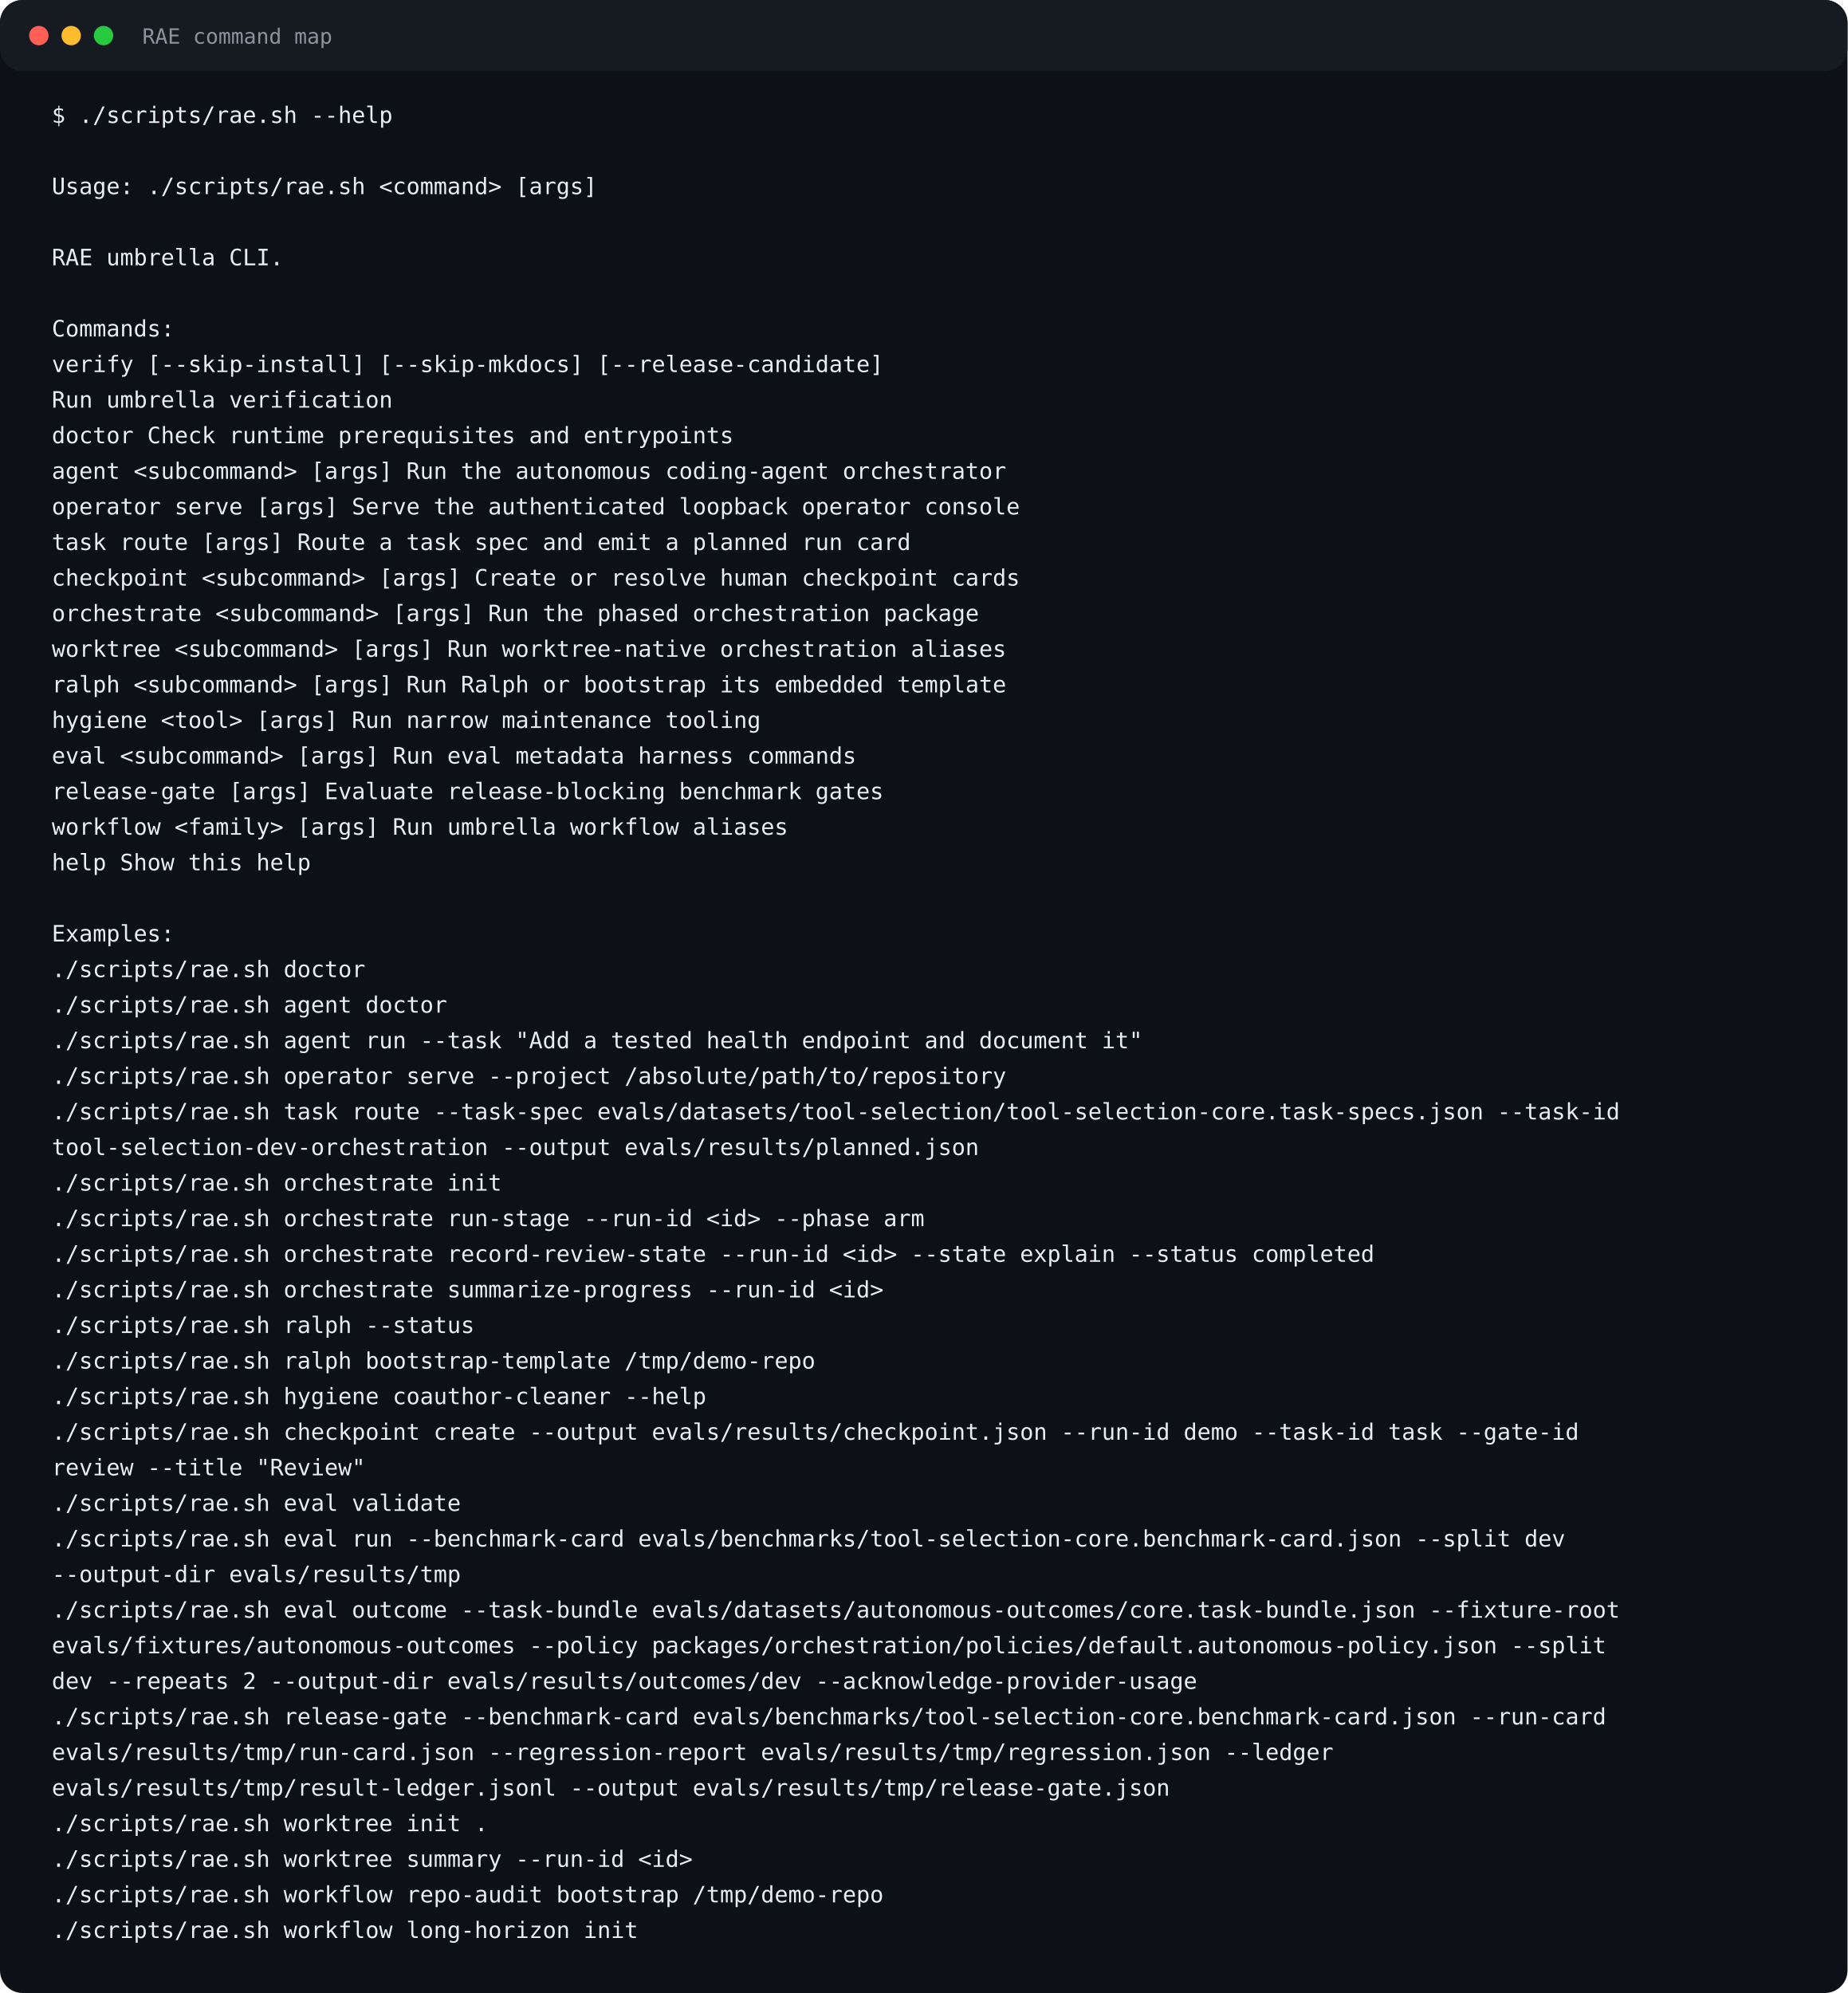
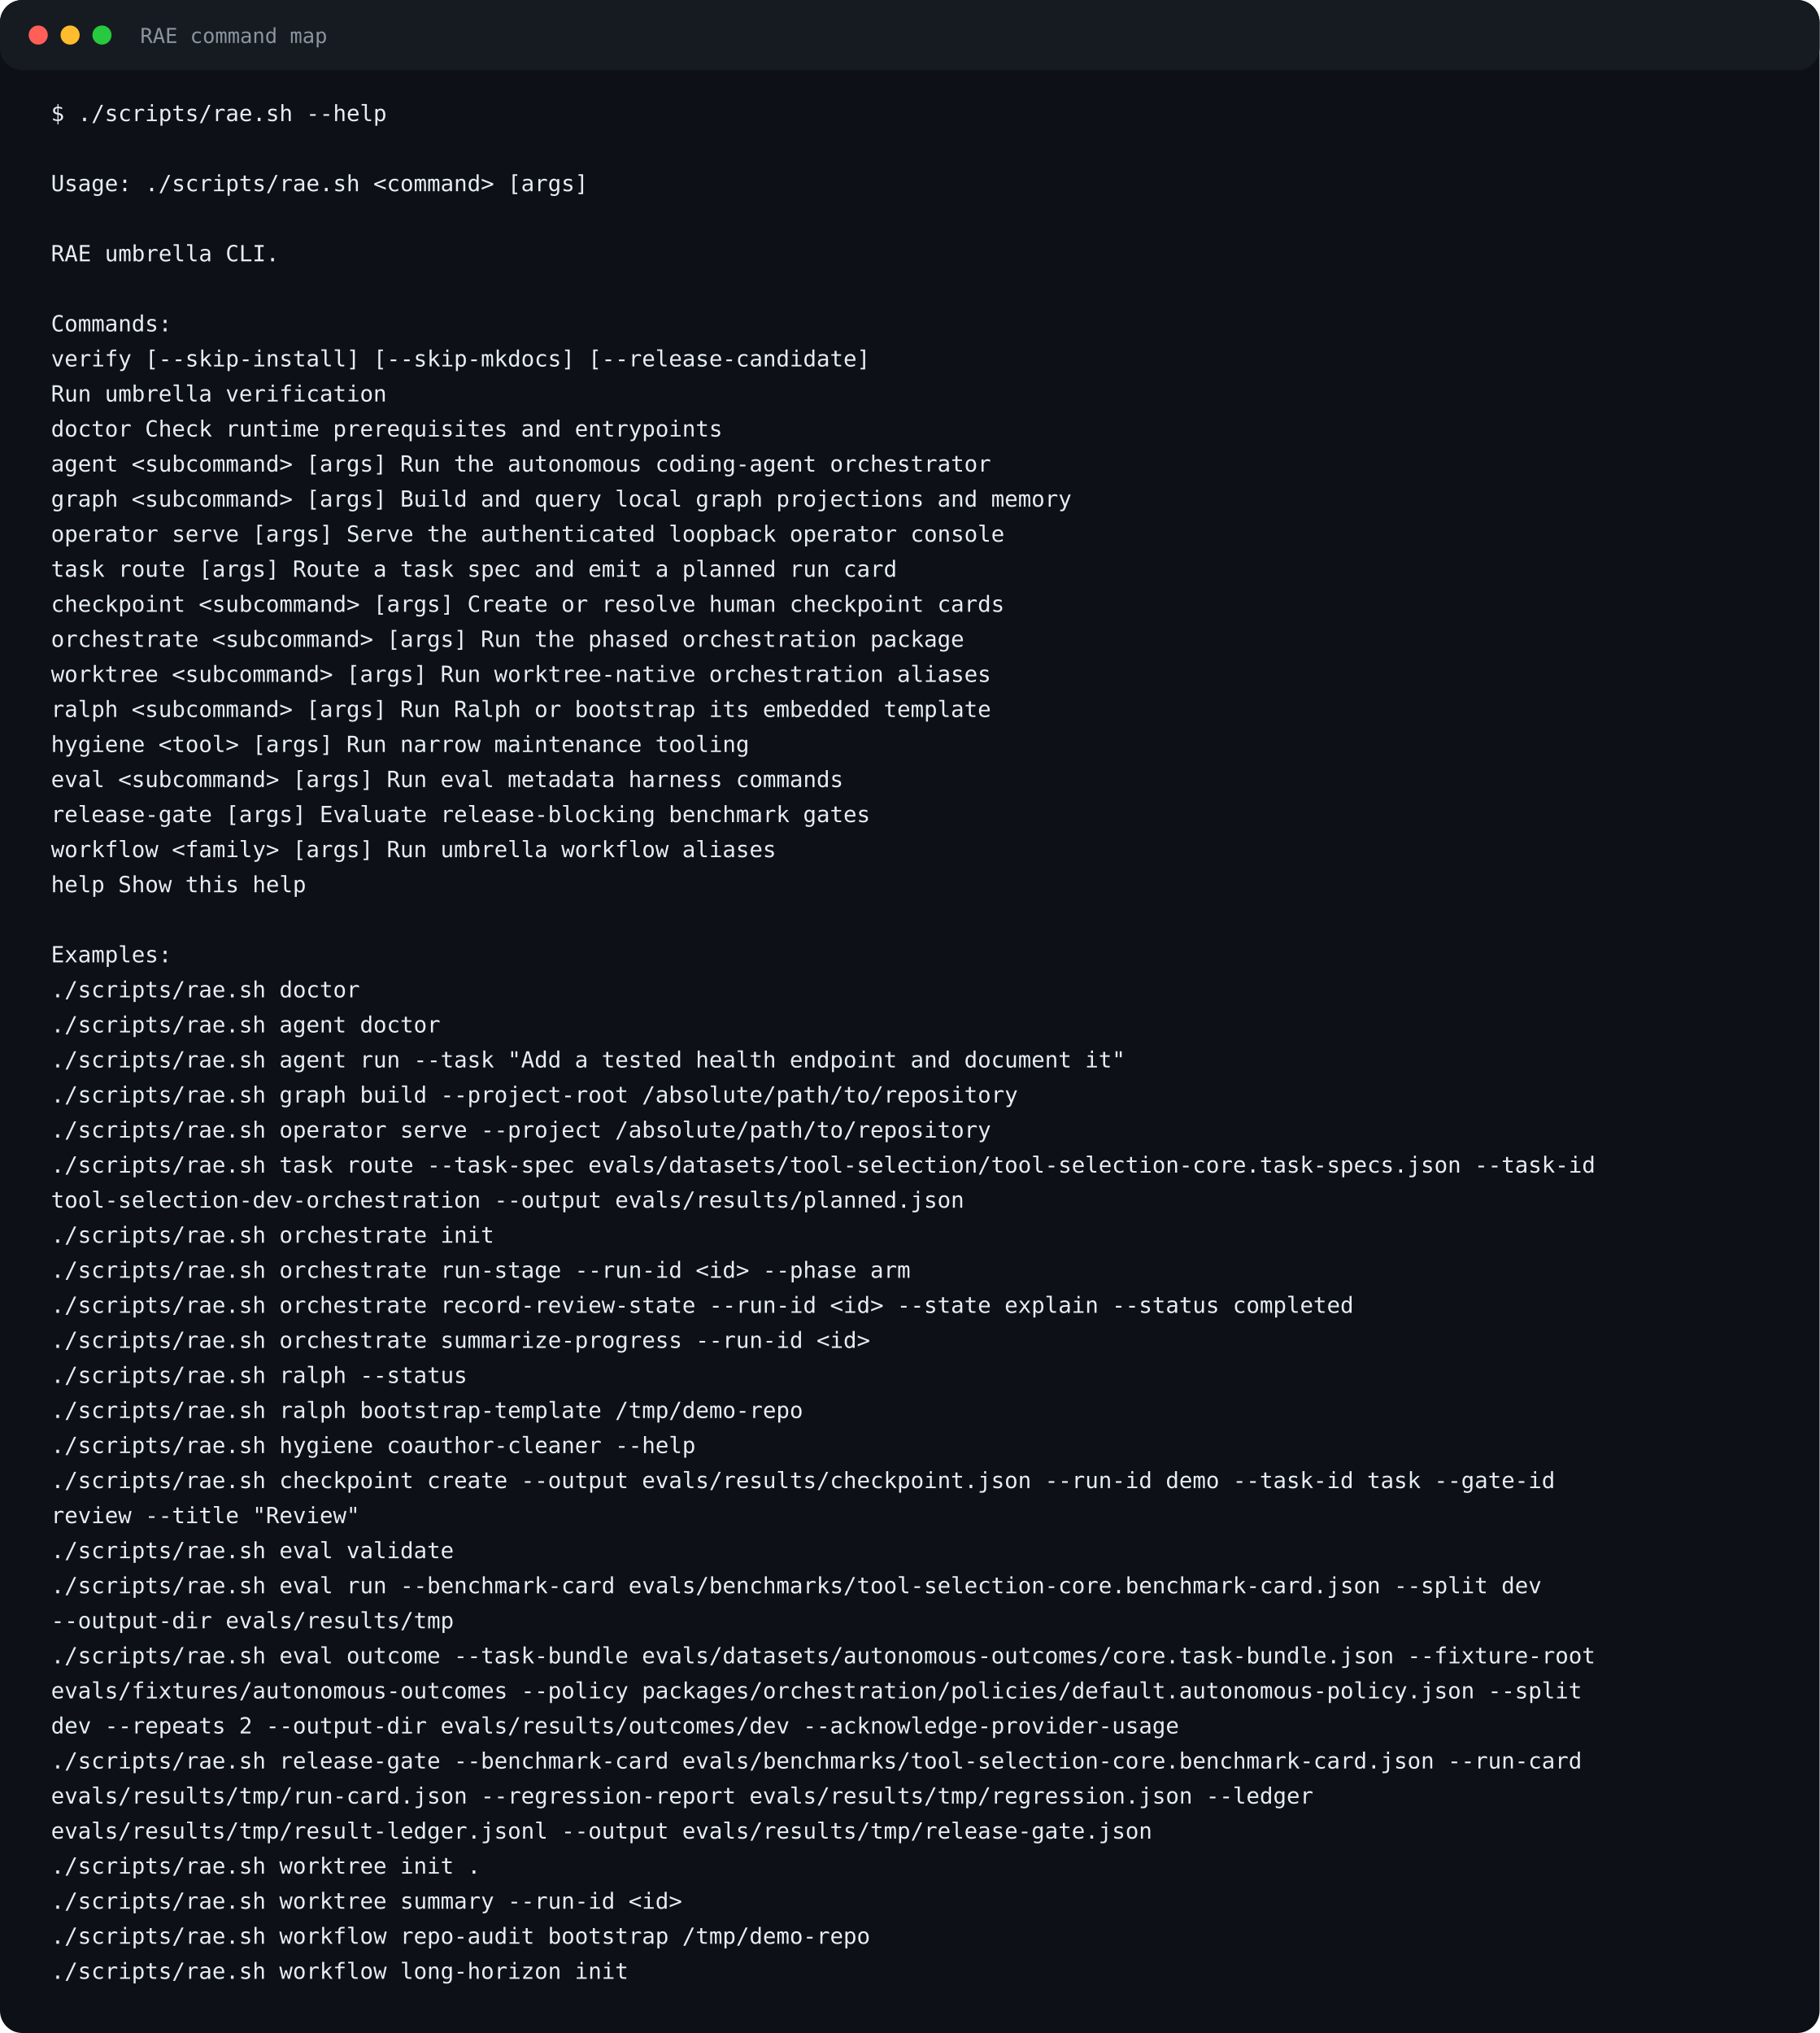
- <svg xmlns="http://www.w3.org/2000/svg" width="1142" height="1232" viewBox="0 0 1142 1232" role="img" aria-labelledby="title description">
+ <svg xmlns="http://www.w3.org/2000/svg" width="1142" height="1276" viewBox="0 0 1142 1276" role="img" aria-labelledby="title description">
  <style>
    .line { fill: #e6edf3; font: 14px ui-monospace, SFMono-Regular, Menlo, Consolas, monospace; }
    .chrome { fill: #8b949e; font: 13px ui-monospace, SFMono-Regular, Menlo, Consolas, monospace; }
  </style>
-   <rect width="1142" height="1232" rx="14" fill="#0d1117" />
+   <rect width="1142" height="1276" rx="14" fill="#0d1117" />
  <rect width="1142" height="44" rx="14" fill="#161b22" />
  <circle cx="24" cy="22" r="6" fill="#ff5f56" />
  <circle cx="44" cy="22" r="6" fill="#ffbd2e" />
  <circle cx="64" cy="22" r="6" fill="#27c93f" />
  <text x="88" y="27" class="chrome">RAE command map</text>
  <text x="32" y="76" class="line">$ ./scripts/rae.sh --help</text>
  <text x="32" y="98" class="line" />
  <text x="32" y="120" class="line">Usage: ./scripts/rae.sh &lt;command&gt; [args]</text>
  <text x="32" y="142" class="line" />
  <text x="32" y="164" class="line">RAE umbrella CLI.</text>
  <text x="32" y="186" class="line" />
  <text x="32" y="208" class="line">Commands:</text>
  <text x="32" y="230" class="line">  verify [--skip-install] [--skip-mkdocs] [--release-candidate]</text>
  <text x="32" y="252" class="line">                                       Run umbrella verification</text>
  <text x="32" y="274" class="line">  doctor                               Check runtime prerequisites and entrypoints</text>
  <text x="32" y="296" class="line">  agent &lt;subcommand&gt; [args]            Run the autonomous coding-agent orchestrator</text>
-   <text x="32" y="318" class="line">  operator serve [args]                Serve the authenticated loopback operator console</text>
-   <text x="32" y="340" class="line">  task route [args]                    Route a task spec and emit a planned run card</text>
-   <text x="32" y="362" class="line">  checkpoint &lt;subcommand&gt; [args]       Create or resolve human checkpoint cards</text>
-   <text x="32" y="384" class="line">  orchestrate &lt;subcommand&gt; [args]      Run the phased orchestration package</text>
-   <text x="32" y="406" class="line">  worktree &lt;subcommand&gt; [args]         Run worktree-native orchestration aliases</text>
-   <text x="32" y="428" class="line">  ralph &lt;subcommand&gt; [args]            Run Ralph or bootstrap its embedded template</text>
-   <text x="32" y="450" class="line">  hygiene &lt;tool&gt; [args]                Run narrow maintenance tooling</text>
-   <text x="32" y="472" class="line">  eval &lt;subcommand&gt; [args]             Run eval metadata harness commands</text>
-   <text x="32" y="494" class="line">  release-gate [args]                  Evaluate release-blocking benchmark gates</text>
-   <text x="32" y="516" class="line">  workflow &lt;family&gt; [args]             Run umbrella workflow aliases</text>
-   <text x="32" y="538" class="line">  help                                 Show this help</text>
-   <text x="32" y="560" class="line" />
-   <text x="32" y="582" class="line">Examples:</text>
-   <text x="32" y="604" class="line">  ./scripts/rae.sh doctor</text>
-   <text x="32" y="626" class="line">  ./scripts/rae.sh agent doctor</text>
-   <text x="32" y="648" class="line">  ./scripts/rae.sh agent run --task "Add a tested health endpoint and document it"</text>
-   <text x="32" y="670" class="line">  ./scripts/rae.sh operator serve --project /absolute/path/to/repository</text>
-   <text x="32" y="692" class="line">  ./scripts/rae.sh task route --task-spec evals/datasets/tool-selection/tool-selection-core.task-specs.json --task-id </text>
-   <text x="32" y="714" class="line">    tool-selection-dev-orchestration --output evals/results/planned.json</text>
-   <text x="32" y="736" class="line">  ./scripts/rae.sh orchestrate init</text>
-   <text x="32" y="758" class="line">  ./scripts/rae.sh orchestrate run-stage --run-id &lt;id&gt; --phase arm</text>
-   <text x="32" y="780" class="line">  ./scripts/rae.sh orchestrate record-review-state --run-id &lt;id&gt; --state explain --status completed</text>
-   <text x="32" y="802" class="line">  ./scripts/rae.sh orchestrate summarize-progress --run-id &lt;id&gt;</text>
-   <text x="32" y="824" class="line">  ./scripts/rae.sh ralph --status</text>
-   <text x="32" y="846" class="line">  ./scripts/rae.sh ralph bootstrap-template /tmp/demo-repo</text>
-   <text x="32" y="868" class="line">  ./scripts/rae.sh hygiene coauthor-cleaner --help</text>
-   <text x="32" y="890" class="line">  ./scripts/rae.sh checkpoint create --output evals/results/checkpoint.json --run-id demo --task-id task --gate-id </text>
-   <text x="32" y="912" class="line">    review --title "Review"</text>
-   <text x="32" y="934" class="line">  ./scripts/rae.sh eval validate</text>
-   <text x="32" y="956" class="line">  ./scripts/rae.sh eval run --benchmark-card evals/benchmarks/tool-selection-core.benchmark-card.json --split dev </text>
-   <text x="32" y="978" class="line">    --output-dir evals/results/tmp</text>
-   <text x="32" y="1000" class="line">  ./scripts/rae.sh eval outcome --task-bundle evals/datasets/autonomous-outcomes/core.task-bundle.json --fixture-root </text>
-   <text x="32" y="1022" class="line">    evals/fixtures/autonomous-outcomes --policy packages/orchestration/policies/default.autonomous-policy.json --split</text>
-   <text x="32" y="1044" class="line">     dev --repeats 2 --output-dir evals/results/outcomes/dev --acknowledge-provider-usage</text>
-   <text x="32" y="1066" class="line">  ./scripts/rae.sh release-gate --benchmark-card evals/benchmarks/tool-selection-core.benchmark-card.json --run-card </text>
-   <text x="32" y="1088" class="line">    evals/results/tmp/run-card.json --regression-report evals/results/tmp/regression.json --ledger </text>
-   <text x="32" y="1110" class="line">    evals/results/tmp/result-ledger.jsonl --output evals/results/tmp/release-gate.json</text>
-   <text x="32" y="1132" class="line">  ./scripts/rae.sh worktree init .</text>
-   <text x="32" y="1154" class="line">  ./scripts/rae.sh worktree summary --run-id &lt;id&gt;</text>
-   <text x="32" y="1176" class="line">  ./scripts/rae.sh workflow repo-audit bootstrap /tmp/demo-repo</text>
-   <text x="32" y="1198" class="line">  ./scripts/rae.sh workflow long-horizon init</text>
+   <text x="32" y="318" class="line">  graph &lt;subcommand&gt; [args]            Build and query local graph projections and memory</text>
+   <text x="32" y="340" class="line">  operator serve [args]                Serve the authenticated loopback operator console</text>
+   <text x="32" y="362" class="line">  task route [args]                    Route a task spec and emit a planned run card</text>
+   <text x="32" y="384" class="line">  checkpoint &lt;subcommand&gt; [args]       Create or resolve human checkpoint cards</text>
+   <text x="32" y="406" class="line">  orchestrate &lt;subcommand&gt; [args]      Run the phased orchestration package</text>
+   <text x="32" y="428" class="line">  worktree &lt;subcommand&gt; [args]         Run worktree-native orchestration aliases</text>
+   <text x="32" y="450" class="line">  ralph &lt;subcommand&gt; [args]            Run Ralph or bootstrap its embedded template</text>
+   <text x="32" y="472" class="line">  hygiene &lt;tool&gt; [args]                Run narrow maintenance tooling</text>
+   <text x="32" y="494" class="line">  eval &lt;subcommand&gt; [args]             Run eval metadata harness commands</text>
+   <text x="32" y="516" class="line">  release-gate [args]                  Evaluate release-blocking benchmark gates</text>
+   <text x="32" y="538" class="line">  workflow &lt;family&gt; [args]             Run umbrella workflow aliases</text>
+   <text x="32" y="560" class="line">  help                                 Show this help</text>
+   <text x="32" y="582" class="line" />
+   <text x="32" y="604" class="line">Examples:</text>
+   <text x="32" y="626" class="line">  ./scripts/rae.sh doctor</text>
+   <text x="32" y="648" class="line">  ./scripts/rae.sh agent doctor</text>
+   <text x="32" y="670" class="line">  ./scripts/rae.sh agent run --task "Add a tested health endpoint and document it"</text>
+   <text x="32" y="692" class="line">  ./scripts/rae.sh graph build --project-root /absolute/path/to/repository</text>
+   <text x="32" y="714" class="line">  ./scripts/rae.sh operator serve --project /absolute/path/to/repository</text>
+   <text x="32" y="736" class="line">  ./scripts/rae.sh task route --task-spec evals/datasets/tool-selection/tool-selection-core.task-specs.json --task-id </text>
+   <text x="32" y="758" class="line">    tool-selection-dev-orchestration --output evals/results/planned.json</text>
+   <text x="32" y="780" class="line">  ./scripts/rae.sh orchestrate init</text>
+   <text x="32" y="802" class="line">  ./scripts/rae.sh orchestrate run-stage --run-id &lt;id&gt; --phase arm</text>
+   <text x="32" y="824" class="line">  ./scripts/rae.sh orchestrate record-review-state --run-id &lt;id&gt; --state explain --status completed</text>
+   <text x="32" y="846" class="line">  ./scripts/rae.sh orchestrate summarize-progress --run-id &lt;id&gt;</text>
+   <text x="32" y="868" class="line">  ./scripts/rae.sh ralph --status</text>
+   <text x="32" y="890" class="line">  ./scripts/rae.sh ralph bootstrap-template /tmp/demo-repo</text>
+   <text x="32" y="912" class="line">  ./scripts/rae.sh hygiene coauthor-cleaner --help</text>
+   <text x="32" y="934" class="line">  ./scripts/rae.sh checkpoint create --output evals/results/checkpoint.json --run-id demo --task-id task --gate-id </text>
+   <text x="32" y="956" class="line">    review --title "Review"</text>
+   <text x="32" y="978" class="line">  ./scripts/rae.sh eval validate</text>
+   <text x="32" y="1000" class="line">  ./scripts/rae.sh eval run --benchmark-card evals/benchmarks/tool-selection-core.benchmark-card.json --split dev </text>
+   <text x="32" y="1022" class="line">    --output-dir evals/results/tmp</text>
+   <text x="32" y="1044" class="line">  ./scripts/rae.sh eval outcome --task-bundle evals/datasets/autonomous-outcomes/core.task-bundle.json --fixture-root </text>
+   <text x="32" y="1066" class="line">    evals/fixtures/autonomous-outcomes --policy packages/orchestration/policies/default.autonomous-policy.json --split</text>
+   <text x="32" y="1088" class="line">     dev --repeats 2 --output-dir evals/results/outcomes/dev --acknowledge-provider-usage</text>
+   <text x="32" y="1110" class="line">  ./scripts/rae.sh release-gate --benchmark-card evals/benchmarks/tool-selection-core.benchmark-card.json --run-card </text>
+   <text x="32" y="1132" class="line">    evals/results/tmp/run-card.json --regression-report evals/results/tmp/regression.json --ledger </text>
+   <text x="32" y="1154" class="line">    evals/results/tmp/result-ledger.jsonl --output evals/results/tmp/release-gate.json</text>
+   <text x="32" y="1176" class="line">  ./scripts/rae.sh worktree init .</text>
+   <text x="32" y="1198" class="line">  ./scripts/rae.sh worktree summary --run-id &lt;id&gt;</text>
+   <text x="32" y="1220" class="line">  ./scripts/rae.sh workflow repo-audit bootstrap /tmp/demo-repo</text>
+   <text x="32" y="1242" class="line">  ./scripts/rae.sh workflow long-horizon init</text>
</svg>
